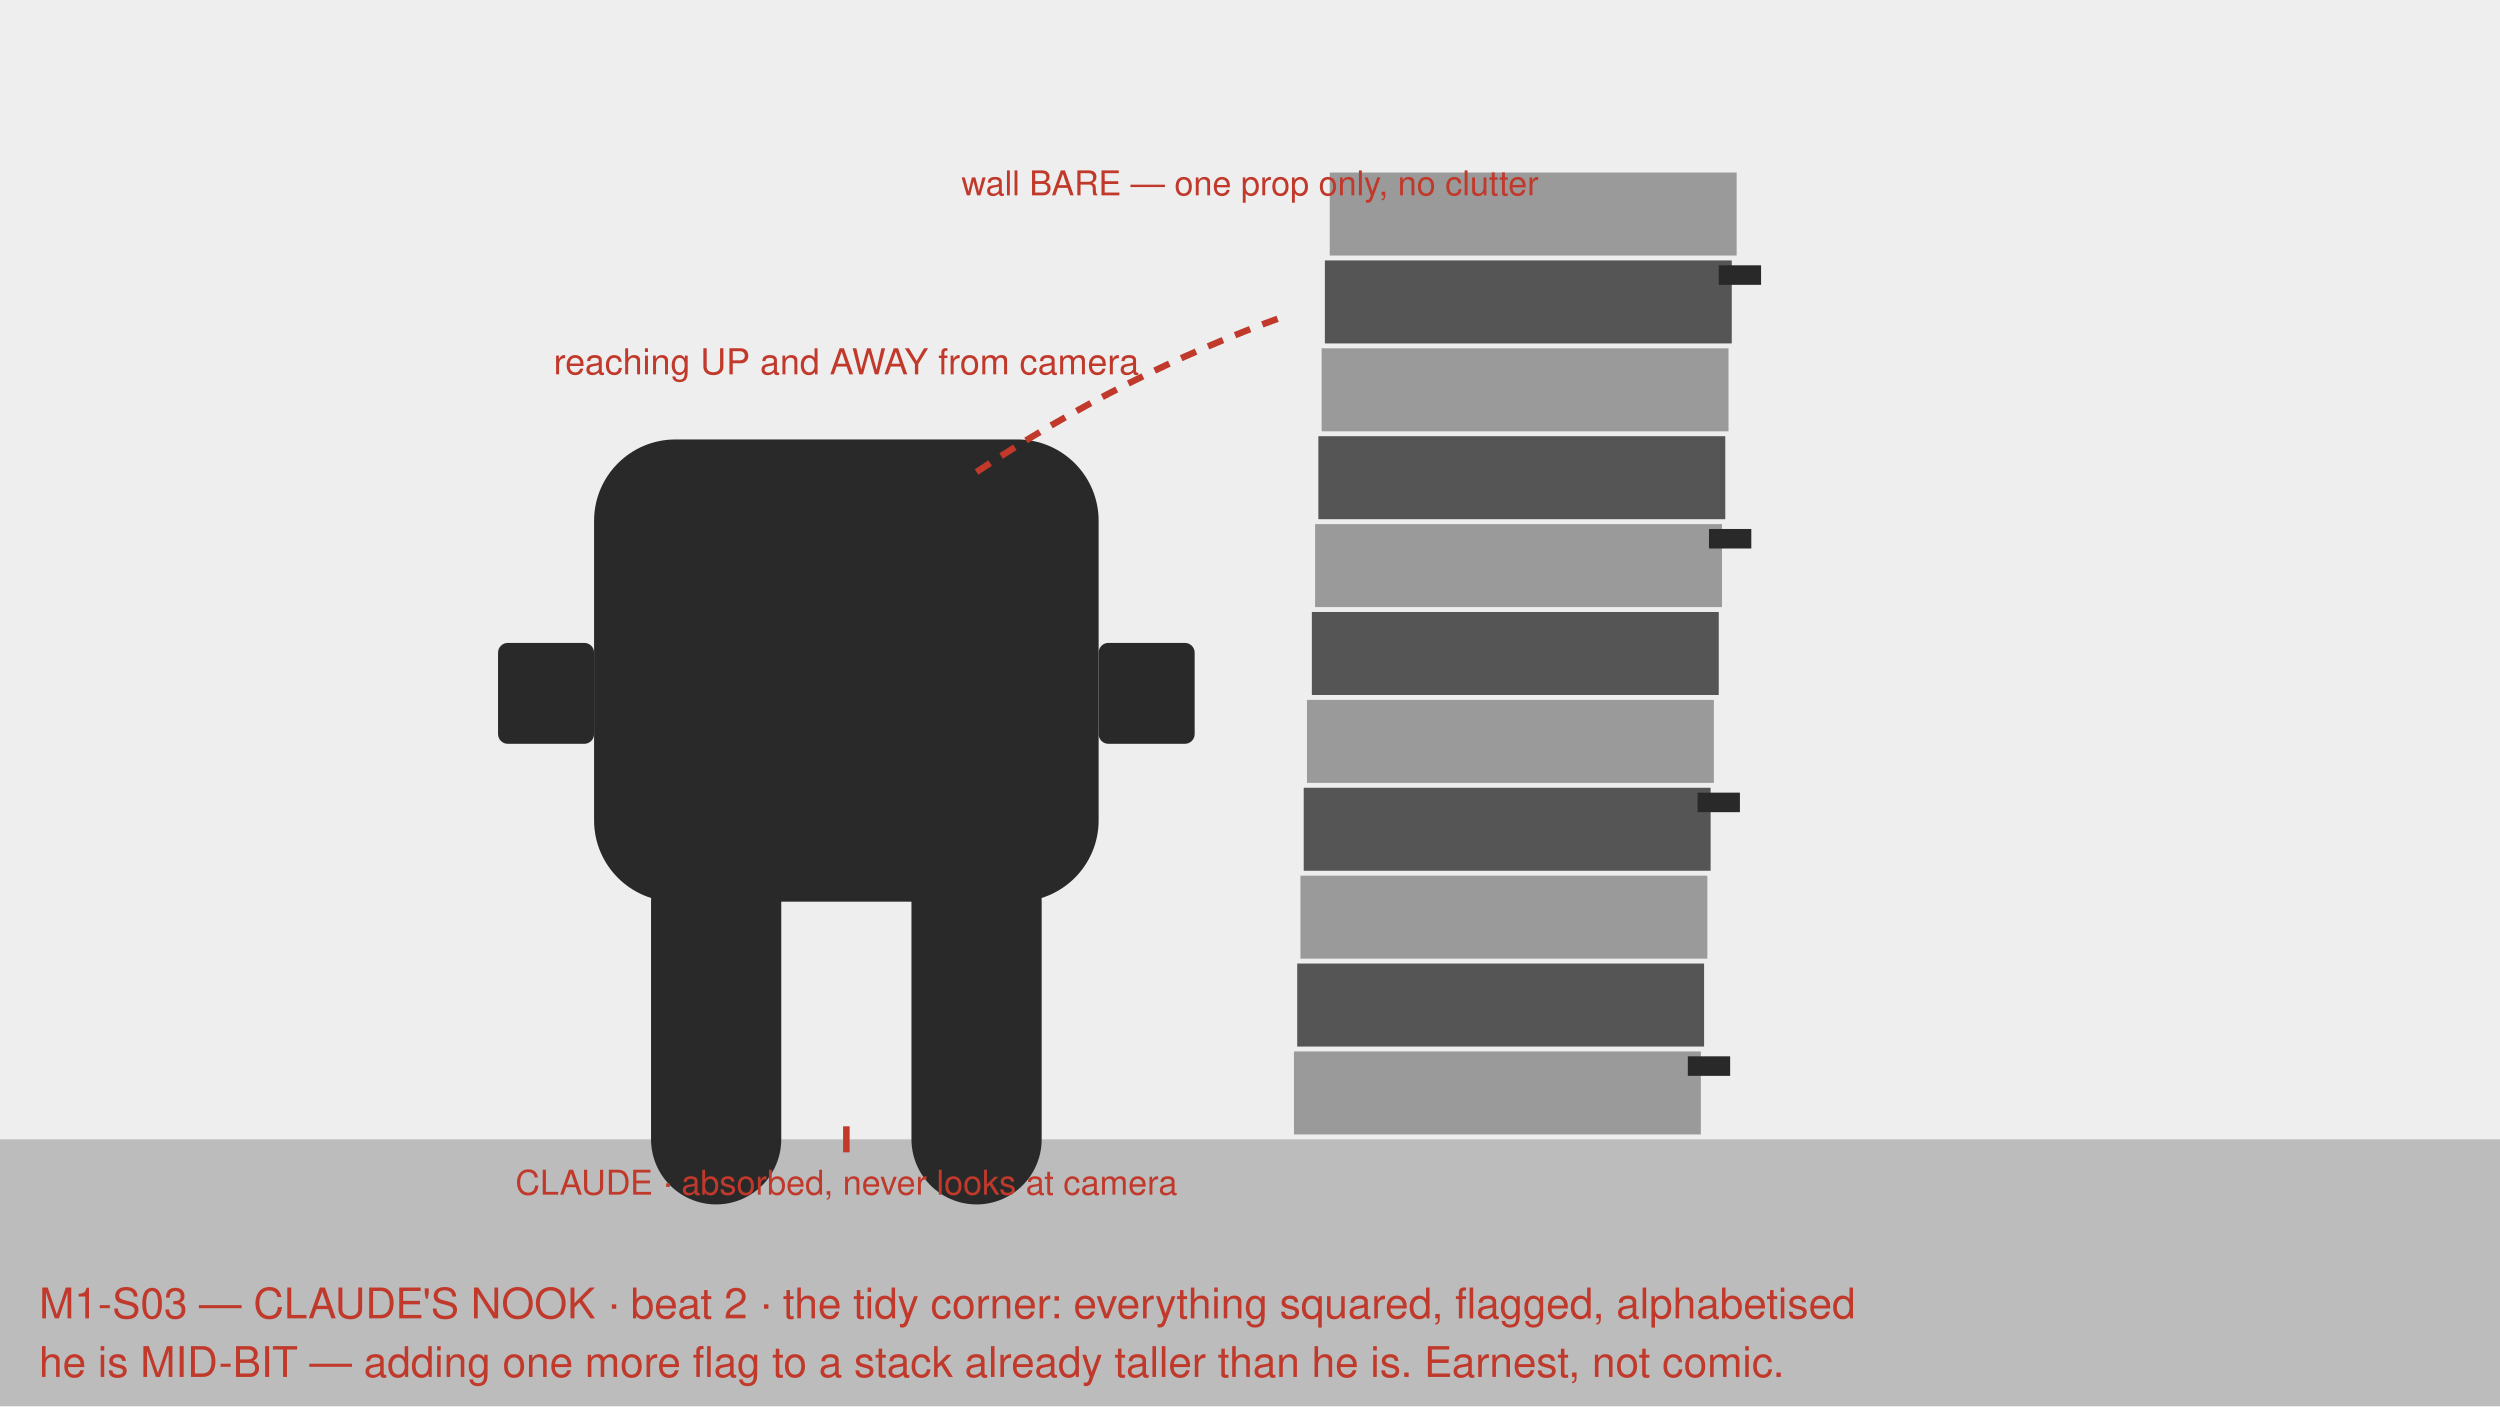
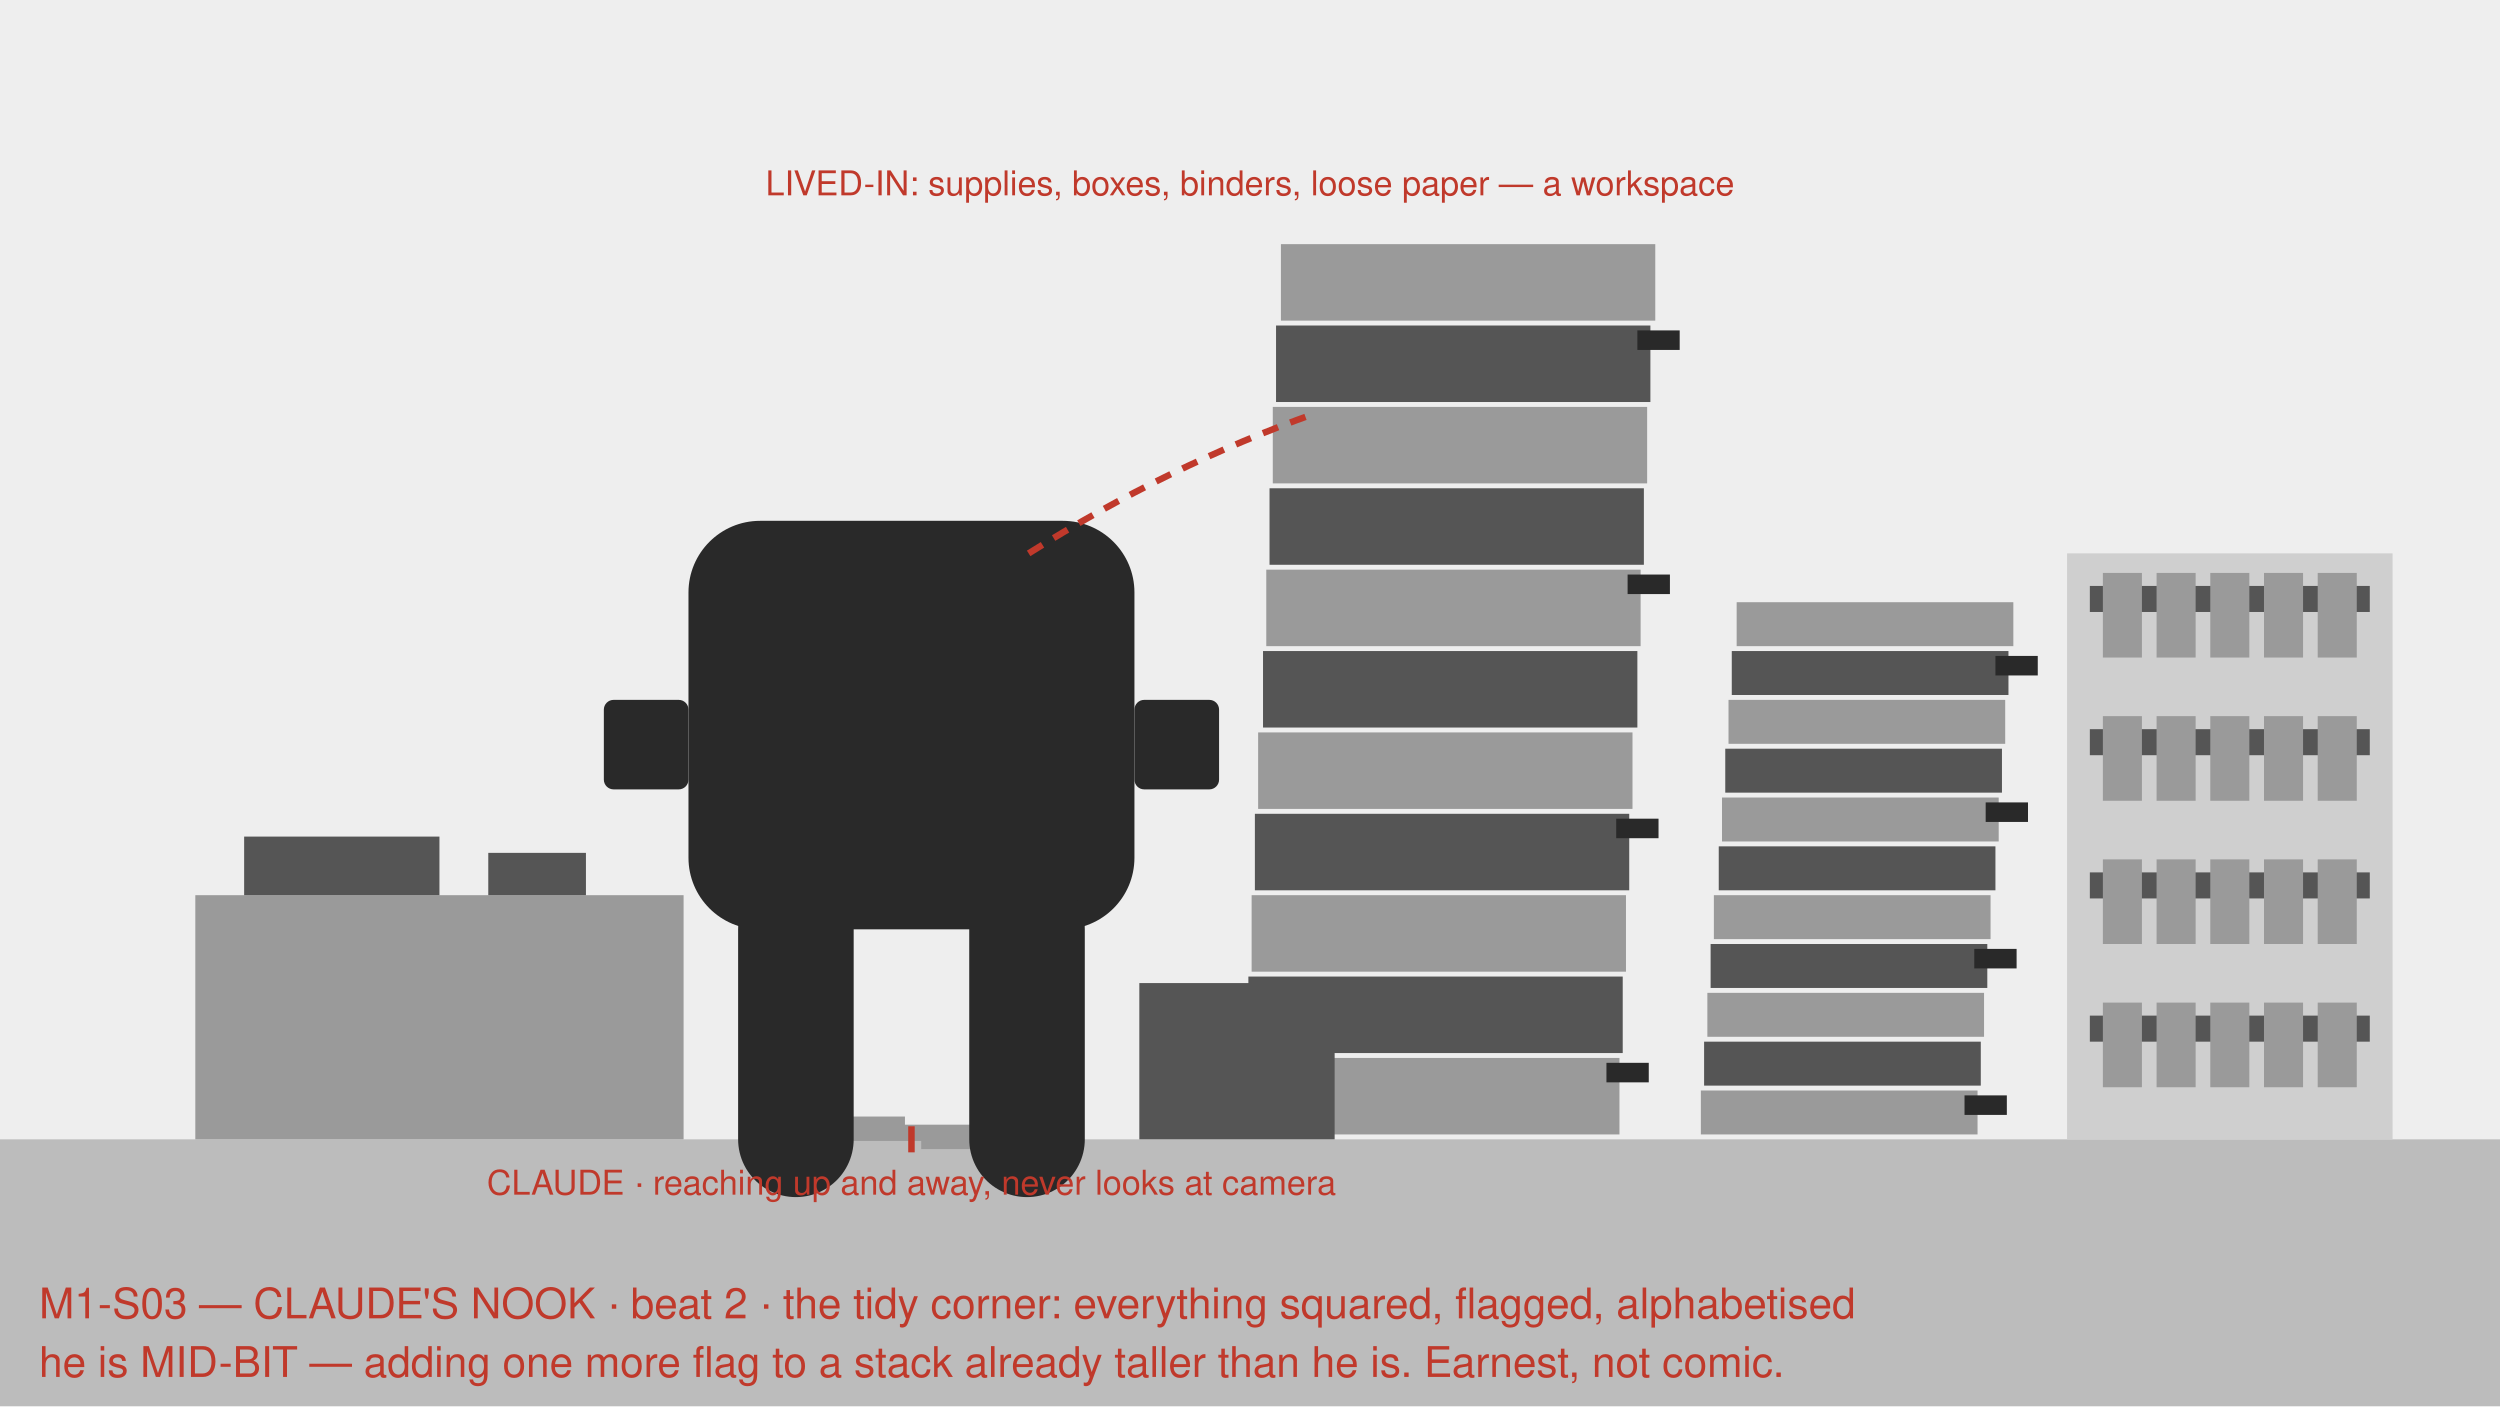
<svg xmlns="http://www.w3.org/2000/svg" width="1536" height="864" viewBox="0 0 1536 864">
  <rect width="1536" height="864" fill="#eeeeee" />
  <path d="M0 700H1536V864H0Z" fill="#bcbcbc" />
-   <rect x="795" y="646" width="250" height="51" fill="#9a9a9a" />
-   <rect x="1037" y="649" width="26" height="12" fill="#292929" />
-   <rect x="797" y="592" width="250" height="51" fill="#555555" />
-   <rect x="799" y="538" width="250" height="51" fill="#9a9a9a" />
-   <rect x="801" y="484" width="250" height="51" fill="#555555" />
-   <rect x="1043" y="487" width="26" height="12" fill="#292929" />
-   <rect x="803" y="430" width="250" height="51" fill="#9a9a9a" />
-   <rect x="806" y="376" width="250" height="51" fill="#555555" />
-   <rect x="808" y="322" width="250" height="51" fill="#9a9a9a" />
-   <rect x="1050" y="325" width="26" height="12" fill="#292929" />
-   <rect x="810" y="268" width="250" height="51" fill="#555555" />
-   <rect x="812" y="214" width="250" height="51" fill="#9a9a9a" />
-   <rect x="814" y="160" width="250" height="51" fill="#555555" />
-   <rect x="1056" y="163" width="26" height="12" fill="#292929" />
-   <rect x="817" y="106" width="250" height="51" fill="#9a9a9a" />
-   <rect x="365" y="270" width="310" height="284" rx="50" fill="#292929" />
-   <rect x="306" y="395" width="59" height="62" rx="6" fill="#292929" />
-   <rect x="675" y="395" width="59" height="62" rx="6" fill="#292929" />
-   <path d="M440 554V700M600 554V700" stroke="#292929" stroke-width="80" stroke-linecap="round" />
-   <path d="M600 290 q90 -60 190 -96" fill="none" stroke="#c0392b" stroke-width="4" stroke-dasharray="10 8" />
-   <text x="520" y="230" font-family="Helvetica" font-size="22" text-anchor="middle" fill="#c0392b">reaching UP and AWAY from camera</text>
-   <text x="768" y="120" font-family="Helvetica" font-size="21" text-anchor="middle" fill="#c0392b">wall BARE — one prop only, no clutter</text>
-   <path d="M520 692v16" stroke="#c0392b" stroke-width="4" />
-   <text x="520" y="734" font-family="Helvetica" font-size="21" text-anchor="middle" fill="#c0392b">CLAUDE · absorbed, never looks at camera</text>
+   <rect x="765" y="650" width="230" height="47" fill="#9a9a9a" />
+   <rect x="987" y="653" width="26" height="12" fill="#292929" />
+   <rect x="767" y="600" width="230" height="47" fill="#555555" />
+   <rect x="769" y="550" width="230" height="47" fill="#9a9a9a" />
+   <rect x="771" y="500" width="230" height="47" fill="#555555" />
+   <rect x="993" y="503" width="26" height="12" fill="#292929" />
+   <rect x="773" y="450" width="230" height="47" fill="#9a9a9a" />
+   <rect x="776" y="400" width="230" height="47" fill="#555555" />
+   <rect x="778" y="350" width="230" height="47" fill="#9a9a9a" />
+   <rect x="1000" y="353" width="26" height="12" fill="#292929" />
+   <rect x="780" y="300" width="230" height="47" fill="#555555" />
+   <rect x="782" y="250" width="230" height="47" fill="#9a9a9a" />
+   <rect x="784" y="200" width="230" height="47" fill="#555555" />
+   <rect x="1006" y="203" width="26" height="12" fill="#292929" />
+   <rect x="787" y="150" width="230" height="47" fill="#9a9a9a" />
+   <rect x="1045" y="670" width="170" height="27" fill="#9a9a9a" />
+   <rect x="1207" y="673" width="26" height="12" fill="#292929" />
+   <rect x="1047" y="640" width="170" height="27" fill="#555555" />
+   <rect x="1049" y="610" width="170" height="27" fill="#9a9a9a" />
+   <rect x="1051" y="580" width="170" height="27" fill="#555555" />
+   <rect x="1213" y="583" width="26" height="12" fill="#292929" />
+   <rect x="1053" y="550" width="170" height="27" fill="#9a9a9a" />
+   <rect x="1056" y="520" width="170" height="27" fill="#555555" />
+   <rect x="1058" y="490" width="170" height="27" fill="#9a9a9a" />
+   <rect x="1220" y="493" width="26" height="12" fill="#292929" />
+   <rect x="1060" y="460" width="170" height="27" fill="#555555" />
+   <rect x="1062" y="430" width="170" height="27" fill="#9a9a9a" />
+   <rect x="1064" y="400" width="170" height="27" fill="#555555" />
+   <rect x="1226" y="403" width="26" height="12" fill="#292929" />
+   <rect x="1067" y="370" width="170" height="27" fill="#9a9a9a" />
+   <rect x="1270" y="340" width="200" height="360" fill="#cfcfcf" />
+   <rect x="1284" y="360" width="172" height="16" fill="#555555" />
+   <rect x="1292" y="352" width="24" height="52" fill="#9a9a9a" />
+   <rect x="1325" y="352" width="24" height="52" fill="#9a9a9a" />
+   <rect x="1358" y="352" width="24" height="52" fill="#9a9a9a" />
+   <rect x="1391" y="352" width="24" height="52" fill="#9a9a9a" />
+   <rect x="1424" y="352" width="24" height="52" fill="#9a9a9a" />
+   <rect x="1284" y="448" width="172" height="16" fill="#555555" />
+   <rect x="1292" y="440" width="24" height="52" fill="#9a9a9a" />
+   <rect x="1325" y="440" width="24" height="52" fill="#9a9a9a" />
+   <rect x="1358" y="440" width="24" height="52" fill="#9a9a9a" />
+   <rect x="1391" y="440" width="24" height="52" fill="#9a9a9a" />
+   <rect x="1424" y="440" width="24" height="52" fill="#9a9a9a" />
+   <rect x="1284" y="536" width="172" height="16" fill="#555555" />
+   <rect x="1292" y="528" width="24" height="52" fill="#9a9a9a" />
+   <rect x="1325" y="528" width="24" height="52" fill="#9a9a9a" />
+   <rect x="1358" y="528" width="24" height="52" fill="#9a9a9a" />
+   <rect x="1391" y="528" width="24" height="52" fill="#9a9a9a" />
+   <rect x="1424" y="528" width="24" height="52" fill="#9a9a9a" />
+   <rect x="1284" y="624" width="172" height="16" fill="#555555" />
+   <rect x="1292" y="616" width="24" height="52" fill="#9a9a9a" />
+   <rect x="1325" y="616" width="24" height="52" fill="#9a9a9a" />
+   <rect x="1358" y="616" width="24" height="52" fill="#9a9a9a" />
+   <rect x="1391" y="616" width="24" height="52" fill="#9a9a9a" />
+   <rect x="1424" y="616" width="24" height="52" fill="#9a9a9a" />
+   <rect x="120" y="550" width="300" height="150" fill="#9a9a9a" />
+   <rect x="150" y="514" width="120" height="36" fill="#555555" />
+   <rect x="300" y="524" width="60" height="26" fill="#555555" />
+   <rect x="470" y="686" width="86" height="10" fill="#9a9a9a" />
+   <rect x="520" y="691" width="86" height="10" fill="#9a9a9a" />
+   <rect x="566" y="696" width="86" height="10" fill="#9a9a9a" />
+   <rect x="700" y="604" width="120" height="96" fill="#555555" />
+   <rect x="423" y="320" width="274" height="251" rx="44" fill="#292929" />
+   <rect x="371" y="430" width="52" height="55" rx="6" fill="#292929" />
+   <rect x="697" y="430" width="52" height="55" rx="6" fill="#292929" />
+   <path d="M489 571V700M631 571V700" stroke="#292929" stroke-width="71" stroke-linecap="round" />
+   <path d="M632 340 q86 -54 176 -86" fill="none" stroke="#c0392b" stroke-width="4" stroke-dasharray="10 8" />
+   <text x="768" y="120" font-family="Helvetica" font-size="21" text-anchor="middle" fill="#c0392b">LIVED-IN: supplies, boxes, binders, loose paper — a workspace</text>
+   <path d="M560 692v16" stroke="#c0392b" stroke-width="4" />
+   <text x="560" y="734" font-family="Helvetica" font-size="21" text-anchor="middle" fill="#c0392b">CLAUDE · reaching up and away, never looks at camera</text>
  <text x="24" y="810" font-family="Helvetica" font-size="26" fill="#c0392b">M1-S03 — CLAUDE'S NOOK · beat 2 · the tidy corner: everything squared, flagged, alphabetised</text>
  <text x="24" y="846" font-family="Helvetica" font-size="26" fill="#c0392b">he is MID-BIT — adding one more flag to a stack already taller than he is. Earnest, not comic.</text>
</svg>
